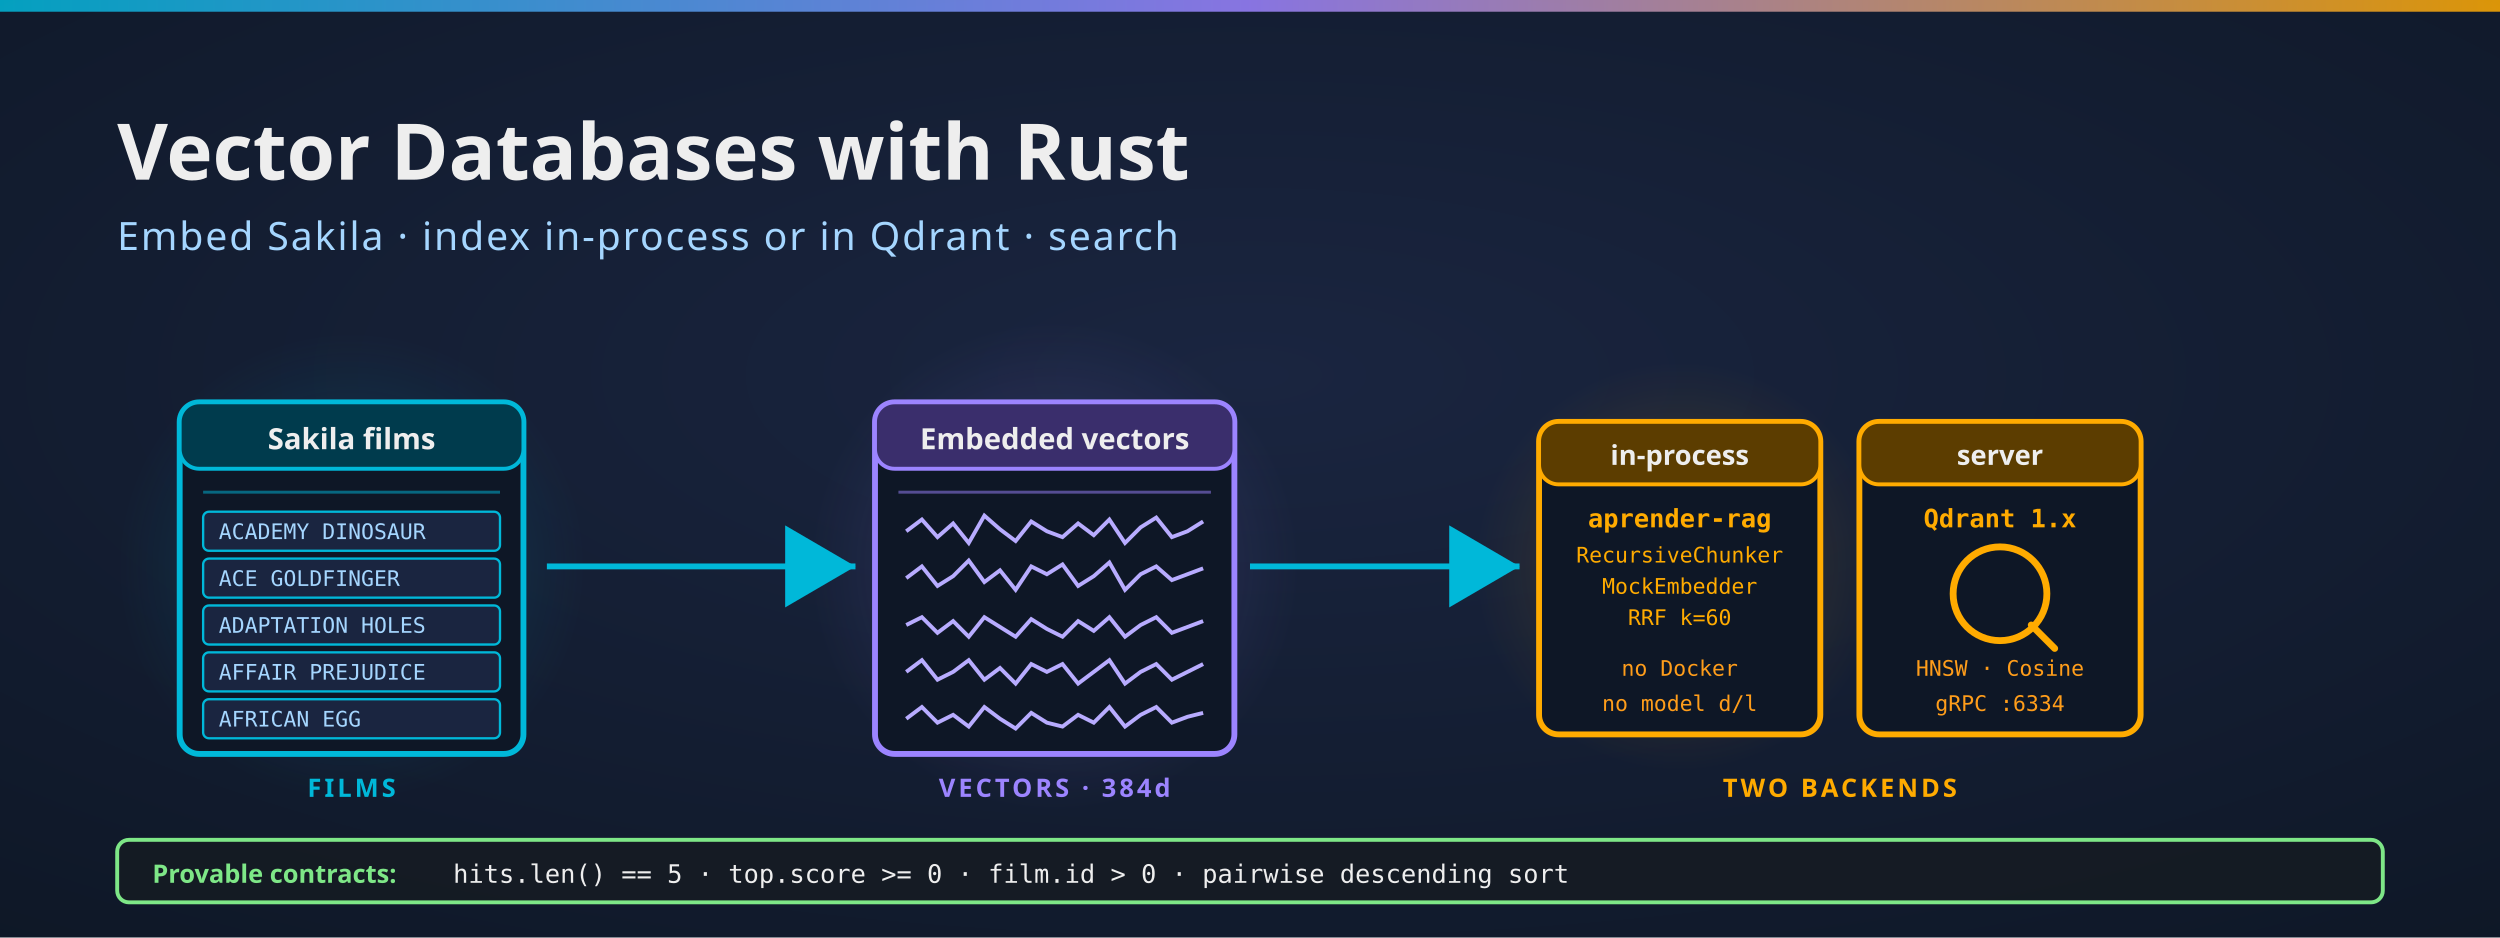
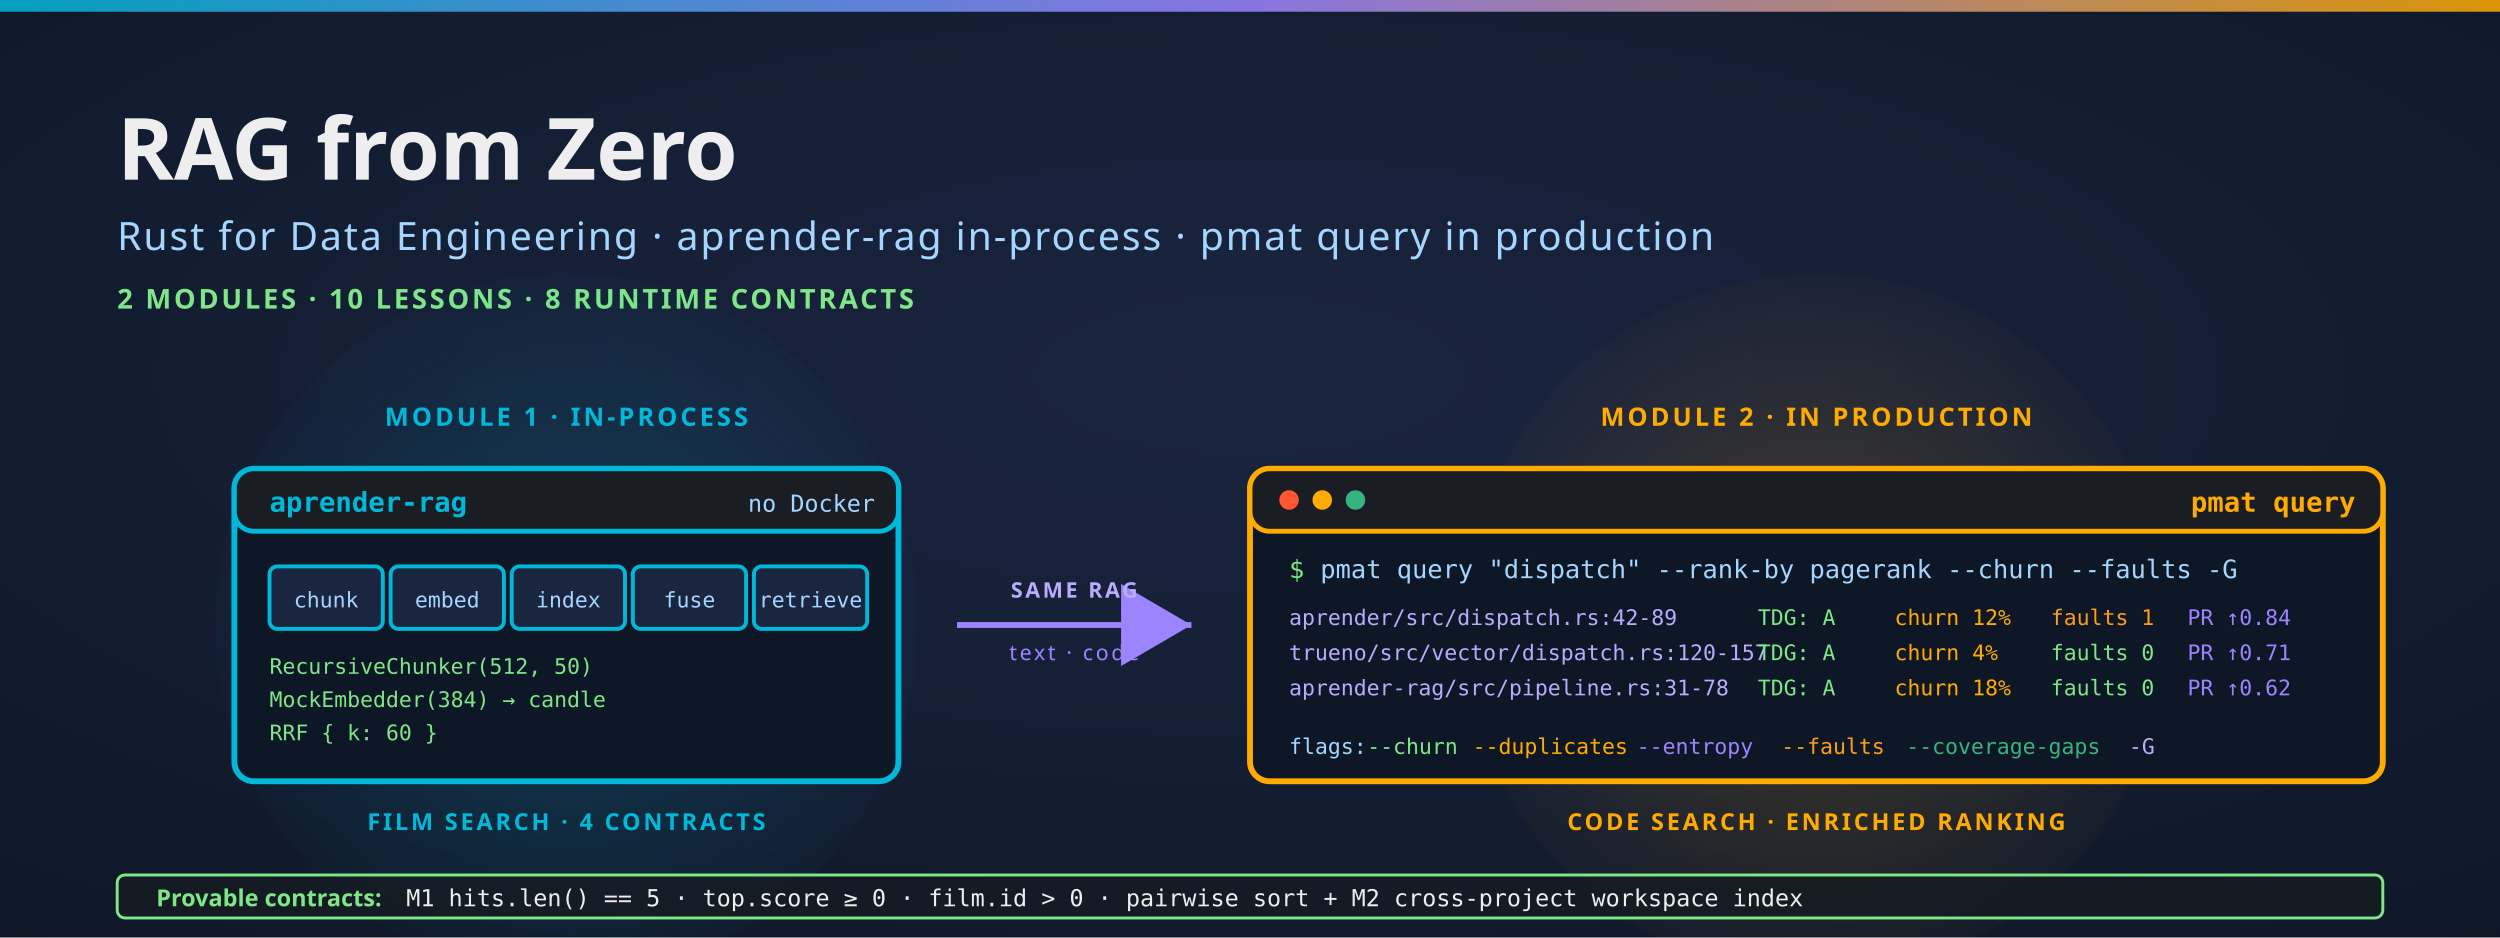
<svg xmlns="http://www.w3.org/2000/svg" viewBox="0 0 1280 480" width="1280" height="480">
  <defs>
    <style>
    .h { font-family: 'Segoe UI', 'Helvetica Neue', sans-serif; }
    .m { font-family: 'Cascadia Code', 'Fira Code', monospace; }
    .label { font-family: 'Segoe UI', sans-serif; letter-spacing: 0.12em; }
  </style>
    <radialGradient id="bg" cx="50%" cy="40%" r="80%">
      <stop offset="0%" stop-color="#1a2540" />
      <stop offset="100%" stop-color="#0e1726" />
    </radialGradient>
    <linearGradient id="accent-strip" x1="0" y1="0" x2="1" y2="0">
      <stop offset="0%" stop-color="#00b8d9" stop-opacity="0.85" />
      <stop offset="50%" stop-color="#9c84ff" stop-opacity="0.85" />
      <stop offset="100%" stop-color="#ffab00" stop-opacity="0.85" />
    </linearGradient>
-     <radialGradient id="zone-films" cx="50%" cy="50%" r="50%">
+     <radialGradient id="zone-aprender" cx="50%" cy="50%" r="55%">
      <stop offset="0%" stop-color="#00b8d9" stop-opacity="0.20" />
      <stop offset="100%" stop-color="#00b8d9" stop-opacity="0" />
    </radialGradient>
-     <radialGradient id="zone-vec" cx="50%" cy="50%" r="50%">
-       <stop offset="0%" stop-color="#9c84ff" stop-opacity="0.22" />
-       <stop offset="100%" stop-color="#9c84ff" stop-opacity="0" />
-     </radialGradient>
-     <radialGradient id="zone-be" cx="50%" cy="50%" r="50%">
+     <radialGradient id="zone-pmat" cx="50%" cy="50%" r="55%">
      <stop offset="0%" stop-color="#ffab00" stop-opacity="0.20" />
      <stop offset="100%" stop-color="#ffab00" stop-opacity="0" />
    </radialGradient>
    <marker id="arrow" markerWidth="14" markerHeight="14" refX="12" refY="7" orient="auto" markerUnits="strokeWidth">
-       <path d="M 0 0 L 12 7 L 0 14 Z" fill="#00b8d9" />
+       <path d="M 0 0 L 12 7 L 0 14 Z" fill="#9c84ff" />
    </marker>
  </defs>
  <rect width="1280" height="480" fill="url(#bg)" />
  <rect x="0" y="0" width="1280" height="6" fill="url(#accent-strip)" />
  <g class="h">
-     <text x="60" y="92" font-size="40" font-weight="700" fill="#eeeeee">Vector Databases with Rust</text>
-     <text x="60" y="128" font-size="20" fill="#a5d6ff" letter-spacing="0.05em">Embed Sakila · index in-process or in Qdrant · search</text>
+     <text x="60" y="92" font-size="44" font-weight="700" fill="#eeeeee">RAG from Zero</text>
+     <text x="60" y="128" font-size="20" fill="#a5d6ff" letter-spacing="0.05em">Rust for Data Engineering · aprender-rag in-process · pmat query in production</text>
+     <text x="60" y="158" font-size="14" fill="#7ee787" letter-spacing="0.10em" font-weight="700">2 MODULES · 10 LESSONS · 8 RUNTIME CONTRACTS</text>
  </g>
-   <circle cx="180" cy="290" r="120" fill="url(#zone-films)" />
-   <g id="pillar-films">
-     <rect x="92" y="206" width="176" height="180" rx="10" fill="#0e1726" stroke="#00b8d9" stroke-width="3" />
-     <rect x="92" y="206" width="176" height="34" rx="10" fill="#003b4d" stroke="#00b8d9" stroke-width="2" />
-     <text x="180" y="230" text-anchor="middle" class="h" font-size="15" font-weight="700" fill="#eeeeee">Sakila films</text>
-     <line x1="104" y1="252" x2="256" y2="252" stroke="#00b8d9" stroke-width="1.5" opacity="0.5" />
-     <rect x="104" y="262" width="152" height="20" rx="3" fill="#1a2540" stroke="#00b8d9" stroke-width="1.2" />
-     <text x="112" y="276" class="m" font-size="11" fill="#a5d6ff">ACADEMY DINOSAUR</text>
-     <rect x="104" y="286" width="152" height="20" rx="3" fill="#1a2540" stroke="#00b8d9" stroke-width="1.2" />
-     <text x="112" y="300" class="m" font-size="11" fill="#a5d6ff">ACE GOLDFINGER</text>
-     <rect x="104" y="310" width="152" height="20" rx="3" fill="#1a2540" stroke="#00b8d9" stroke-width="1.2" />
-     <text x="112" y="324" class="m" font-size="11" fill="#a5d6ff">ADAPTATION HOLES</text>
-     <rect x="104" y="334" width="152" height="20" rx="3" fill="#1a2540" stroke="#00b8d9" stroke-width="1.2" />
-     <text x="112" y="348" class="m" font-size="11" fill="#a5d6ff">AFFAIR PREJUDICE</text>
-     <rect x="104" y="358" width="152" height="20" rx="3" fill="#1a2540" stroke="#00b8d9" stroke-width="1.2" />
-     <text x="112" y="372" class="m" font-size="11" fill="#a5d6ff">AFRICAN EGG</text>
-     <text x="180" y="408" text-anchor="middle" class="label" font-size="13" font-weight="700" fill="#00b8d9">FILMS</text>
+   <circle cx="290" cy="320" r="180" fill="url(#zone-aprender)" />
+   <g id="aprender-pipeline">
+     <text x="290" y="218" text-anchor="middle" class="label" font-size="13" font-weight="700" fill="#00b8d9">MODULE 1 · IN-PROCESS</text>
+     <rect x="120" y="240" width="340" height="160" rx="10" fill="#0e1726" stroke="#00b8d9" stroke-width="3" />
+     <rect x="120" y="240" width="340" height="32" rx="10" fill="#1a1d23" stroke="#00b8d9" stroke-width="2.5" />
+     <text x="138" y="262" class="m" font-size="14" font-weight="700" fill="#00b8d9">aprender-rag</text>
+     <text x="448" y="262" text-anchor="end" class="m" font-size="12" fill="#a5d6ff">no Docker</text>
+     <rect x="138" y="290" width="58" height="32" rx="4" fill="#1a2540" stroke="#00b8d9" stroke-width="2" />
+     <text x="167" y="311" text-anchor="middle" class="m" font-size="11" fill="#a5d6ff">chunk</text>
+     <rect x="200" y="290" width="58" height="32" rx="4" fill="#1a2540" stroke="#00b8d9" stroke-width="2" />
+     <text x="229" y="311" text-anchor="middle" class="m" font-size="11" fill="#a5d6ff">embed</text>
+     <rect x="262" y="290" width="58" height="32" rx="4" fill="#1a2540" stroke="#00b8d9" stroke-width="2" />
+     <text x="291" y="311" text-anchor="middle" class="m" font-size="11" fill="#a5d6ff">index</text>
+     <rect x="324" y="290" width="58" height="32" rx="4" fill="#1a2540" stroke="#00b8d9" stroke-width="2" />
+     <text x="353" y="311" text-anchor="middle" class="m" font-size="11" fill="#a5d6ff">fuse</text>
+     <rect x="386" y="290" width="58" height="32" rx="4" fill="#1a2540" stroke="#00b8d9" stroke-width="2" />
+     <text x="415" y="311" text-anchor="middle" class="m" font-size="11" fill="#a5d6ff">retrieve</text>
+     <text x="138" y="345" class="m" font-size="11" fill="#7ee787">RecursiveChunker(512, 50)</text>
+     <text x="138" y="362" class="m" font-size="11" fill="#7ee787">MockEmbedder(384) → candle</text>
+     <text x="138" y="379" class="m" font-size="11" fill="#7ee787">RRF { k: 60 }</text>
+     <text x="290" y="425" text-anchor="middle" class="label" font-size="12" font-weight="700" fill="#00b8d9">FILM SEARCH · 4 CONTRACTS</text>
  </g>
-   <circle cx="540" cy="290" r="125" fill="url(#zone-vec)" />
-   <g id="pillar-vectors">
-     <rect x="448" y="206" width="184" height="180" rx="10" fill="#0e1726" stroke="#9c84ff" stroke-width="3" />
-     <rect x="448" y="206" width="184" height="34" rx="10" fill="#3a2e6c" stroke="#9c84ff" stroke-width="2" />
-     <text x="540" y="230" text-anchor="middle" class="h" font-size="15" font-weight="700" fill="#eeeeee">Embedded vectors</text>
-     <line x1="460" y1="252" x2="620" y2="252" stroke="#9c84ff" stroke-width="1.5" opacity="0.5" />
-     <polyline points="464,272 472,266 480,275 488,268 496,278 504,264 512,271 520,277 528,267 536,272 544,275 552,268 560,274 568,266 576,278 584,270 592,265 600,275 608,272 616,267" fill="none" stroke="#b8acff" stroke-width="2" />
-     <polyline points="464,296 472,290 480,300 488,295 496,287 504,298 512,292 520,302 528,290 536,294 544,289 552,300 560,295 568,288 576,302 584,294 592,290 600,297 608,294 616,291" fill="none" stroke="#b8acff" stroke-width="2" />
-     <polyline points="464,320 472,316 480,324 488,318 496,326 504,316 512,321 520,326 528,317 536,322 544,326 552,318 560,323 568,316 576,326 584,320 592,316 600,324 608,321 616,318" fill="none" stroke="#b8acff" stroke-width="2" />
-     <polyline points="464,344 472,338 480,348 488,344 496,338 504,348 512,342 520,350 528,340 536,344 544,340 552,350 560,344 568,338 576,350 584,344 592,340 600,348 608,344 616,340" fill="none" stroke="#b8acff" stroke-width="2" />
-     <polyline points="464,368 472,362 480,370 488,366 496,372 504,362 512,368 520,373 528,365 536,370 544,372 552,366 560,370 568,362 576,372 584,366 592,362 600,370 608,367 616,365" fill="none" stroke="#b8acff" stroke-width="2" />
-     <text x="540" y="408" text-anchor="middle" class="label" font-size="13" font-weight="700" fill="#9c84ff">VECTORS · 384d</text>
+   <g id="connector">
+     <line x1="490" y1="320" x2="610" y2="320" stroke="#9c84ff" stroke-width="3" marker-end="url(#arrow)" />
+     <text x="550" y="306" text-anchor="middle" class="label" font-size="11" font-weight="700" fill="#b8acff">SAME RAG</text>
+     <text x="550" y="338" text-anchor="middle" class="label" font-size="11" fill="#9c84ff">text · code</text>
  </g>
-   <circle cx="860" cy="290" r="105" fill="url(#zone-be)" />
-   <g id="pillar-aprender">
-     <rect x="788" y="216" width="144" height="160" rx="10" fill="#0e1726" stroke="#ffab00" stroke-width="3" />
-     <rect x="788" y="216" width="144" height="32" rx="10" fill="#5c3d00" stroke="#ffab00" stroke-width="2" />
-     <text x="860" y="238" text-anchor="middle" class="h" font-size="14" font-weight="700" fill="#eeeeee">in-process</text>
-     <text x="860" y="270" text-anchor="middle" class="m" font-size="13" font-weight="700" fill="#ffab00">aprender-rag</text>
-     <text x="860" y="288" text-anchor="middle" class="m" font-size="11" fill="#ffab00">RecursiveChunker</text>
-     <text x="860" y="304" text-anchor="middle" class="m" font-size="11" fill="#ffab00">MockEmbedder</text>
-     <text x="860" y="320" text-anchor="middle" class="m" font-size="11" fill="#ffab00">RRF k=60</text>
-     <text x="860" y="346" text-anchor="middle" class="m" font-size="11" fill="#ff9d1a">no Docker</text>
-     <text x="860" y="364" text-anchor="middle" class="m" font-size="11" fill="#ff9d1a">no model d/l</text>
+   <circle cx="930" cy="320" r="180" fill="url(#zone-pmat)" />
+   <g id="pmat-query">
+     <text x="930" y="218" text-anchor="middle" class="label" font-size="13" font-weight="700" fill="#ffab00">MODULE 2 · IN PRODUCTION</text>
+     <rect x="640" y="240" width="580" height="160" rx="10" fill="#0e1726" stroke="#ffab00" stroke-width="3" />
+     <rect x="640" y="240" width="580" height="32" rx="10" fill="#1a1d23" stroke="#ffab00" stroke-width="2.5" />
+     <circle cx="660" cy="256" r="5" fill="#ff5630" />
+     <circle cx="677" cy="256" r="5" fill="#ffab00" />
+     <circle cx="694" cy="256" r="5" fill="#36b37e" />
+     <text x="1206" y="262" text-anchor="end" class="m" font-size="14" font-weight="700" fill="#ffab00">pmat query</text>
+     <text x="660" y="296" class="m" font-size="13" fill="#7ee787">$</text>
+     <text x="676" y="296" class="m" font-size="13" fill="#a5d6ff">pmat query "dispatch" --rank-by pagerank --churn --faults -G</text>
+     <text x="660" y="320" class="m" font-size="11" fill="#b8acff">aprender/src/dispatch.rs:42-89</text>
+     <text x="900" y="320" class="m" font-size="11" fill="#7ee787">TDG: A</text>
+     <text x="970" y="320" class="m" font-size="11" fill="#ffab00">churn 12%</text>
+     <text x="1050" y="320" class="m" font-size="11" fill="#ff9d1a">faults 1</text>
+     <text x="1120" y="320" class="m" font-size="11" fill="#9c84ff">PR ↑0.84</text>
+     <text x="660" y="338" class="m" font-size="11" fill="#b8acff">trueno/src/vector/dispatch.rs:120-157</text>
+     <text x="900" y="338" class="m" font-size="11" fill="#7ee787">TDG: A</text>
+     <text x="970" y="338" class="m" font-size="11" fill="#ffab00">churn  4%</text>
+     <text x="1050" y="338" class="m" font-size="11" fill="#7ee787">faults 0</text>
+     <text x="1120" y="338" class="m" font-size="11" fill="#9c84ff">PR ↑0.71</text>
+     <text x="660" y="356" class="m" font-size="11" fill="#b8acff">aprender-rag/src/pipeline.rs:31-78</text>
+     <text x="900" y="356" class="m" font-size="11" fill="#7ee787">TDG: A</text>
+     <text x="970" y="356" class="m" font-size="11" fill="#ffab00">churn 18%</text>
+     <text x="1050" y="356" class="m" font-size="11" fill="#7ee787">faults 0</text>
+     <text x="1120" y="356" class="m" font-size="11" fill="#9c84ff">PR ↑0.62</text>
+     <text x="660" y="386" class="m" font-size="11" fill="#a5d6ff">flags:</text>
+     <text x="700" y="386" class="m" font-size="11" fill="#7ee787">--churn</text>
+     <text x="754" y="386" class="m" font-size="11" fill="#ffab00">--duplicates</text>
+     <text x="838" y="386" class="m" font-size="11" fill="#9c84ff">--entropy</text>
+     <text x="912" y="386" class="m" font-size="11" fill="#ff9d1a">--faults</text>
+     <text x="976" y="386" class="m" font-size="11" fill="#36b37e">--coverage-gaps</text>
+     <text x="1090" y="386" class="m" font-size="11" fill="#b8acff">-G</text>
+     <text x="930" y="425" text-anchor="middle" class="label" font-size="12" font-weight="700" fill="#ffab00">CODE SEARCH · ENRICHED RANKING</text>
  </g>
-   <g id="pillar-qdrant">
-     <rect x="952" y="216" width="144" height="160" rx="10" fill="#0e1726" stroke="#ffab00" stroke-width="3" />
-     <rect x="952" y="216" width="144" height="32" rx="10" fill="#5c3d00" stroke="#ffab00" stroke-width="2" />
-     <text x="1024" y="238" text-anchor="middle" class="h" font-size="14" font-weight="700" fill="#eeeeee">server</text>
-     <text x="1024" y="270" text-anchor="middle" class="m" font-size="13" font-weight="700" fill="#ffab00">Qdrant 1.x</text>
-     <circle cx="1024" cy="304" r="24" fill="none" stroke="#ffab00" stroke-width="3.5" />
-     <line x1="1040" y1="320" x2="1052" y2="332" stroke="#ffab00" stroke-width="3.5" stroke-linecap="round" />
-     <text x="1024" y="346" text-anchor="middle" class="m" font-size="11" fill="#ff9d1a">HNSW · Cosine</text>
-     <text x="1024" y="364" text-anchor="middle" class="m" font-size="11" fill="#ff9d1a">gRPC :6334</text>
-   </g>
-   <text x="942" y="408" text-anchor="middle" class="label" font-size="13" font-weight="700" fill="#ffab00">TWO BACKENDS</text>
-   <line x1="280" y1="290" x2="438" y2="290" stroke="#00b8d9" stroke-width="3" marker-end="url(#arrow)" />
-   <line x1="640" y1="290" x2="778" y2="290" stroke="#00b8d9" stroke-width="3" marker-end="url(#arrow)" />
  <g id="contracts-strip">
-     <rect x="60" y="430" width="1160" height="32" rx="6" fill="#161b22" stroke="#7ee787" stroke-width="2" fill-opacity="0.85" />
-     <text x="78" y="452" class="h" font-size="13" font-weight="700" fill="#7ee787">Provable contracts:</text>
-     <text x="232" y="452" class="m" font-size="13" fill="#eeeeee">hits.len() == 5  ·  top.score &gt;= 0  ·  film.id &gt; 0  ·  pairwise descending sort</text>
+     <rect x="60" y="448" width="1160" height="22" rx="4" fill="#161b22" stroke="#7ee787" stroke-width="1.5" fill-opacity="0.85" />
+     <text x="80" y="464" class="h" font-size="12" font-weight="700" fill="#7ee787">Provable contracts:</text>
+     <text x="208" y="464" class="m" font-size="12" fill="#eeeeee">M1 hits.len() == 5  ·  top.score ≥ 0  ·  film.id &gt; 0  ·  pairwise sort  +  M2 cross-project workspace index</text>
  </g>
</svg>
